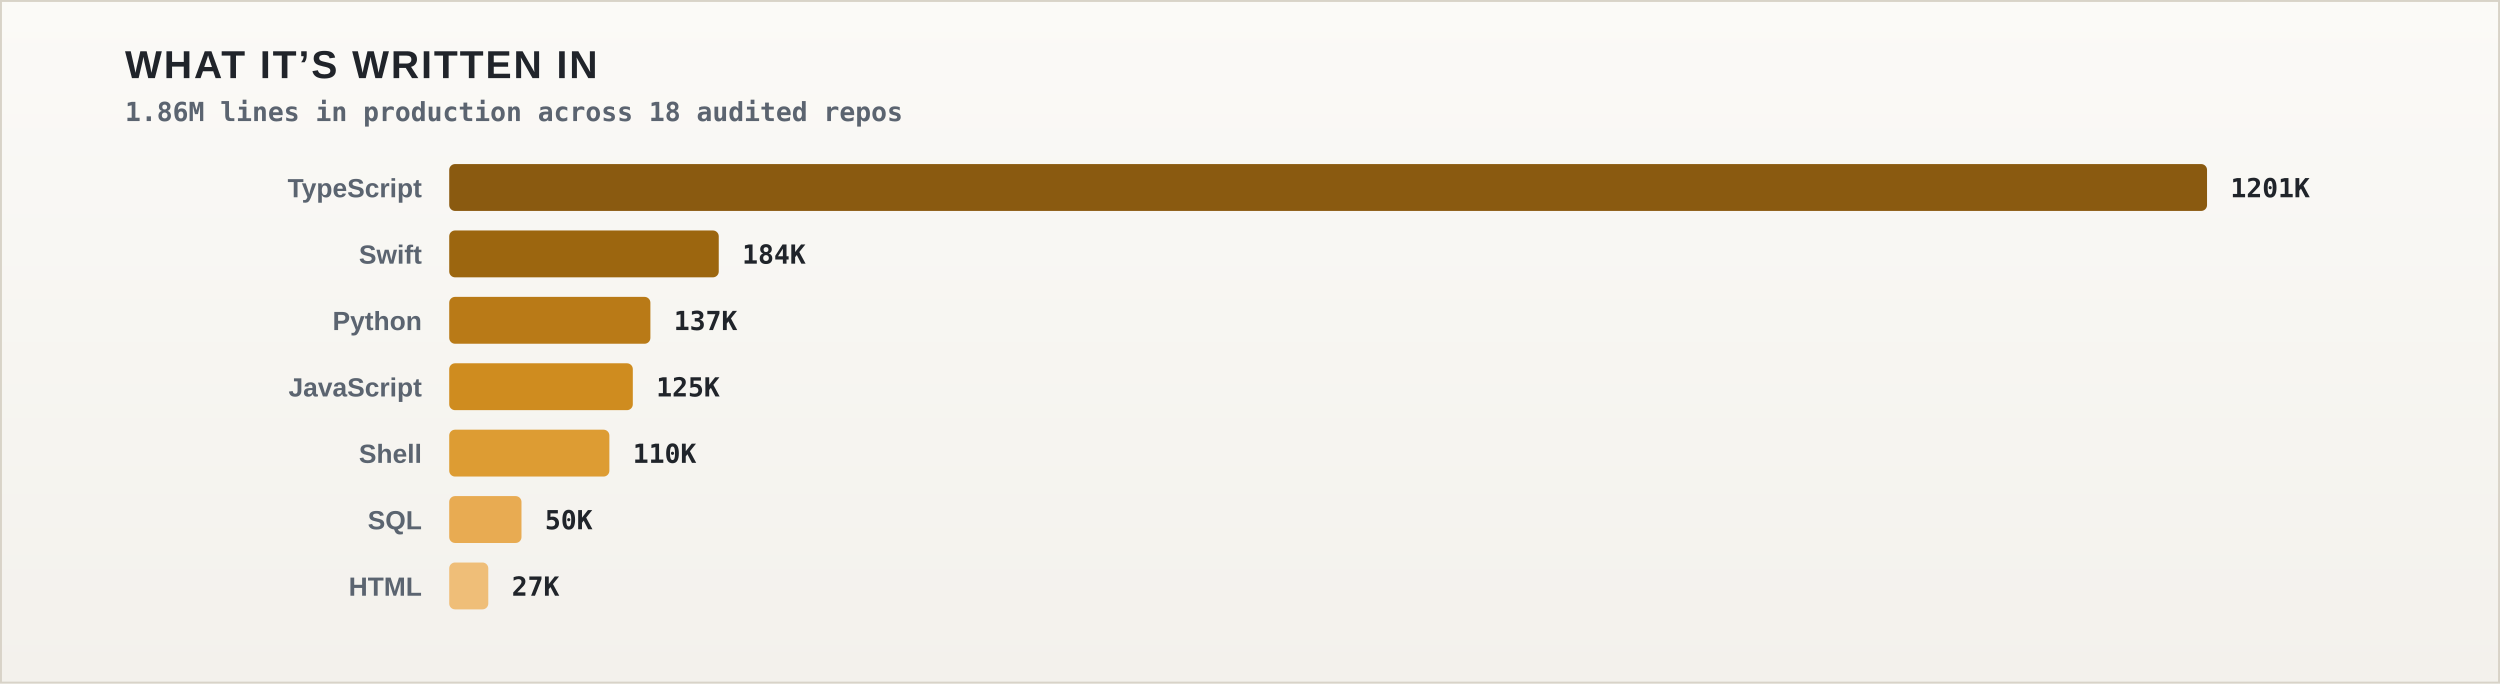
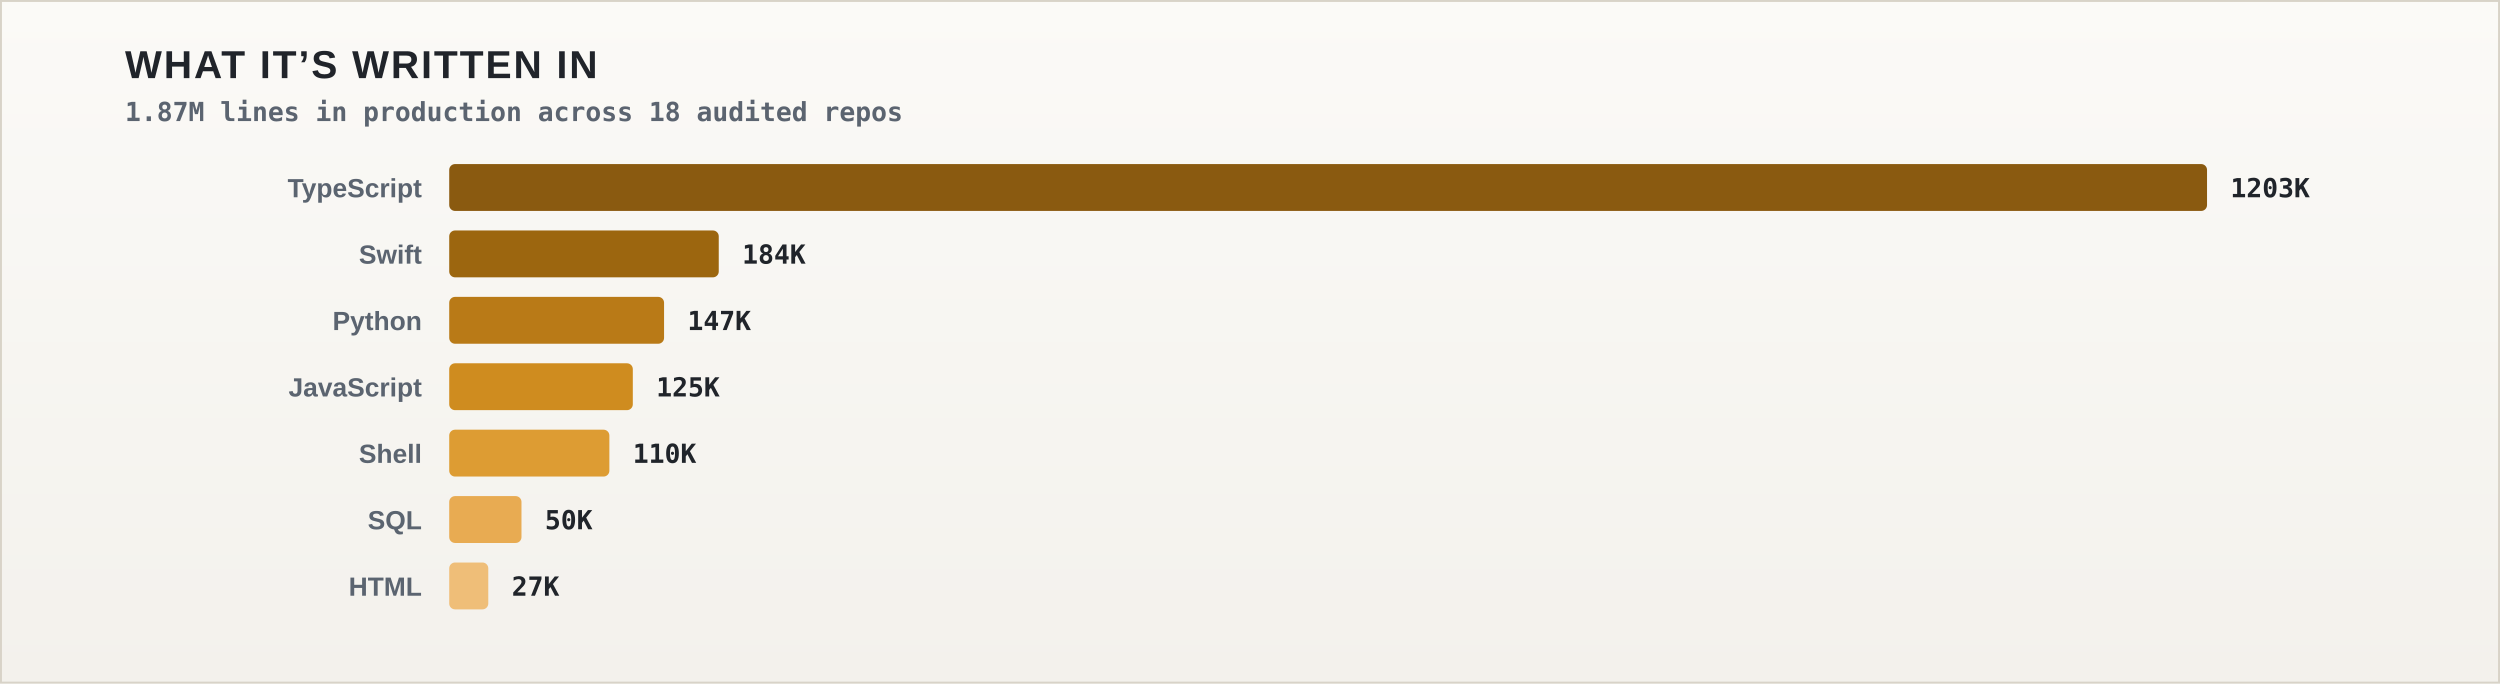
- <svg xmlns="http://www.w3.org/2000/svg" width="1280" height="350" viewBox="0 0 1280 350" role="img" aria-label="Lines of code by language: TypeScript 1200K, Swift 184K, Python 136K, JavaScript 125K, Shell 109K, SQL 49K">
+ <svg xmlns="http://www.w3.org/2000/svg" width="1280" height="350" viewBox="0 0 1280 350" role="img" aria-label="Lines of code by language: TypeScript 1203K, Swift 184K, Python 146K, JavaScript 125K, Shell 109K, SQL 49K">
  <defs>
    <linearGradient id="g" x1="0" y1="0" x2="0" y2="1">
      <stop offset="0" stop-color="#fbfaf7" />
      <stop offset="1" stop-color="#f3f1ec" />
    </linearGradient>
  </defs>
  <rect width="1280" height="350" fill="url(#g)" />
  <rect x="0.5" y="0.5" width="1279" height="349" fill="none" stroke="#d8d3c8" />
  <text x="64" y="40" font-family="Avenir Next, Helvetica Neue, Arial, sans-serif" font-size="20" font-weight="700" letter-spacing="1" fill="#20242a">WHAT IT’S WRITTEN IN</text>
-   <text x="64" y="62" font-family="SF Mono, Menlo, Consolas, monospace" font-size="13.5" font-weight="600" fill="#5b6470">1.86M lines in production across 18 audited repos</text>
+   <text x="64" y="62" font-family="SF Mono, Menlo, Consolas, monospace" font-size="13.5" font-weight="600" fill="#5b6470">1.87M lines in production across 18 audited repos</text>
  <text x="216" y="101" font-family="Avenir Next, Helvetica Neue, Arial, sans-serif" font-size="13.5" font-weight="600" fill="#5b6470" text-anchor="end">TypeScript</text>
  <rect x="230" y="84" width="900" height="24" rx="3" fill="#8a5a10" />
-   <text x="1142" y="101" font-family="SF Mono, Menlo, Consolas, monospace" font-size="13.5" font-weight="600" fill="#20242a">1201K</text>
+   <text x="1142" y="101" font-family="SF Mono, Menlo, Consolas, monospace" font-size="13.5" font-weight="600" fill="#20242a">1203K</text>
  <text x="216" y="135" font-family="Avenir Next, Helvetica Neue, Arial, sans-serif" font-size="13.5" font-weight="600" fill="#5b6470" text-anchor="end">Swift</text>
  <rect x="230" y="118" width="138" height="24" rx="3" fill="#9c660f" />
  <text x="380" y="135" font-family="SF Mono, Menlo, Consolas, monospace" font-size="13.5" font-weight="600" fill="#20242a">184K</text>
  <text x="216" y="169" font-family="Avenir Next, Helvetica Neue, Arial, sans-serif" font-size="13.5" font-weight="600" fill="#5b6470" text-anchor="end">Python</text>
-   <rect x="230" y="152" width="103" height="24" rx="3" fill="#b97a17" />
-   <text x="345" y="169" font-family="SF Mono, Menlo, Consolas, monospace" font-size="13.5" font-weight="600" fill="#20242a">137K</text>
+   <rect x="230" y="152" width="110" height="24" rx="3" fill="#b97a17" />
+   <text x="352" y="169" font-family="SF Mono, Menlo, Consolas, monospace" font-size="13.5" font-weight="600" fill="#20242a">147K</text>
  <text x="216" y="203" font-family="Avenir Next, Helvetica Neue, Arial, sans-serif" font-size="13.5" font-weight="600" fill="#5b6470" text-anchor="end">JavaScript</text>
  <rect x="230" y="186" width="94" height="24" rx="3" fill="#cf8c1f" />
  <text x="336" y="203" font-family="SF Mono, Menlo, Consolas, monospace" font-size="13.5" font-weight="600" fill="#20242a">125K</text>
  <text x="216" y="237" font-family="Avenir Next, Helvetica Neue, Arial, sans-serif" font-size="13.5" font-weight="600" fill="#5b6470" text-anchor="end">Shell</text>
  <rect x="230" y="220" width="82" height="24" rx="3" fill="#dd9c33" />
  <text x="324" y="237" font-family="SF Mono, Menlo, Consolas, monospace" font-size="13.5" font-weight="600" fill="#20242a">110K</text>
  <text x="216" y="271" font-family="Avenir Next, Helvetica Neue, Arial, sans-serif" font-size="13.5" font-weight="600" fill="#5b6470" text-anchor="end">SQL</text>
  <rect x="230" y="254" width="37" height="24" rx="3" fill="#e8ab52" />
  <text x="279" y="271" font-family="SF Mono, Menlo, Consolas, monospace" font-size="13.5" font-weight="600" fill="#20242a">50K</text>
  <text x="216" y="305" font-family="Avenir Next, Helvetica Neue, Arial, sans-serif" font-size="13.5" font-weight="600" fill="#5b6470" text-anchor="end">HTML</text>
  <rect x="230" y="288" width="20" height="24" rx="3" fill="#efbe78" />
  <text x="262" y="305" font-family="SF Mono, Menlo, Consolas, monospace" font-size="13.5" font-weight="600" fill="#20242a">27K</text>
</svg>
